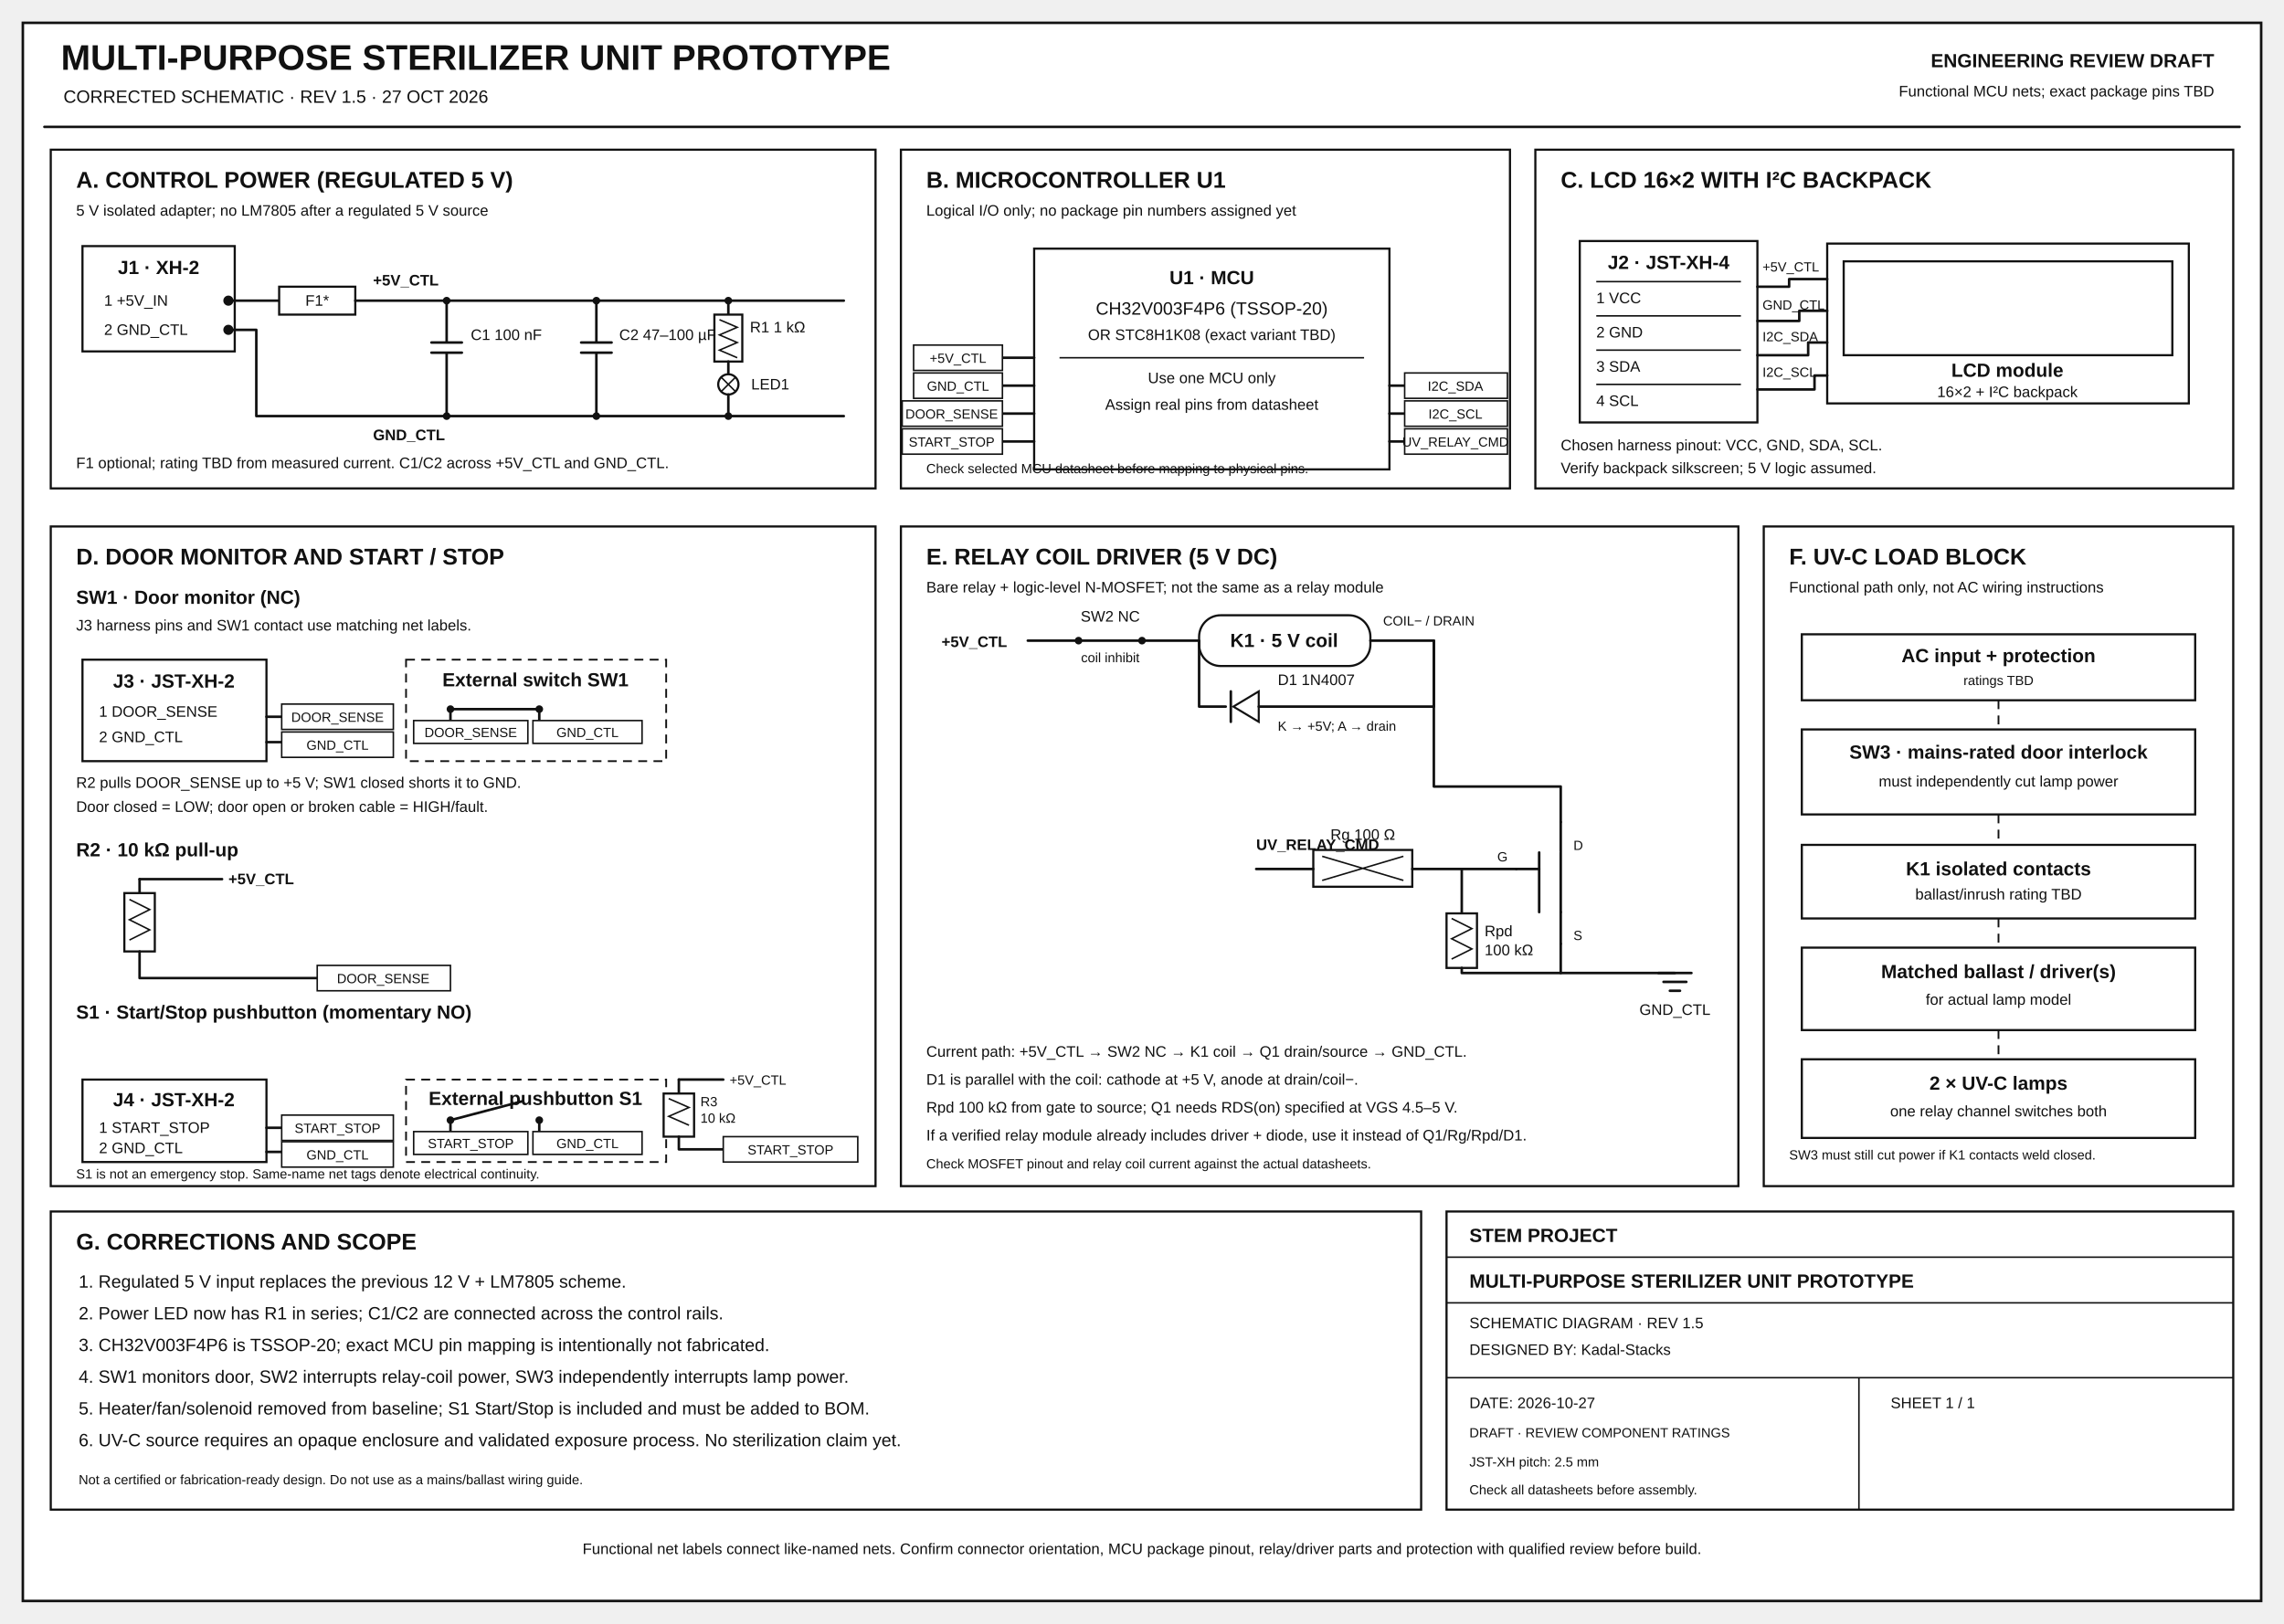
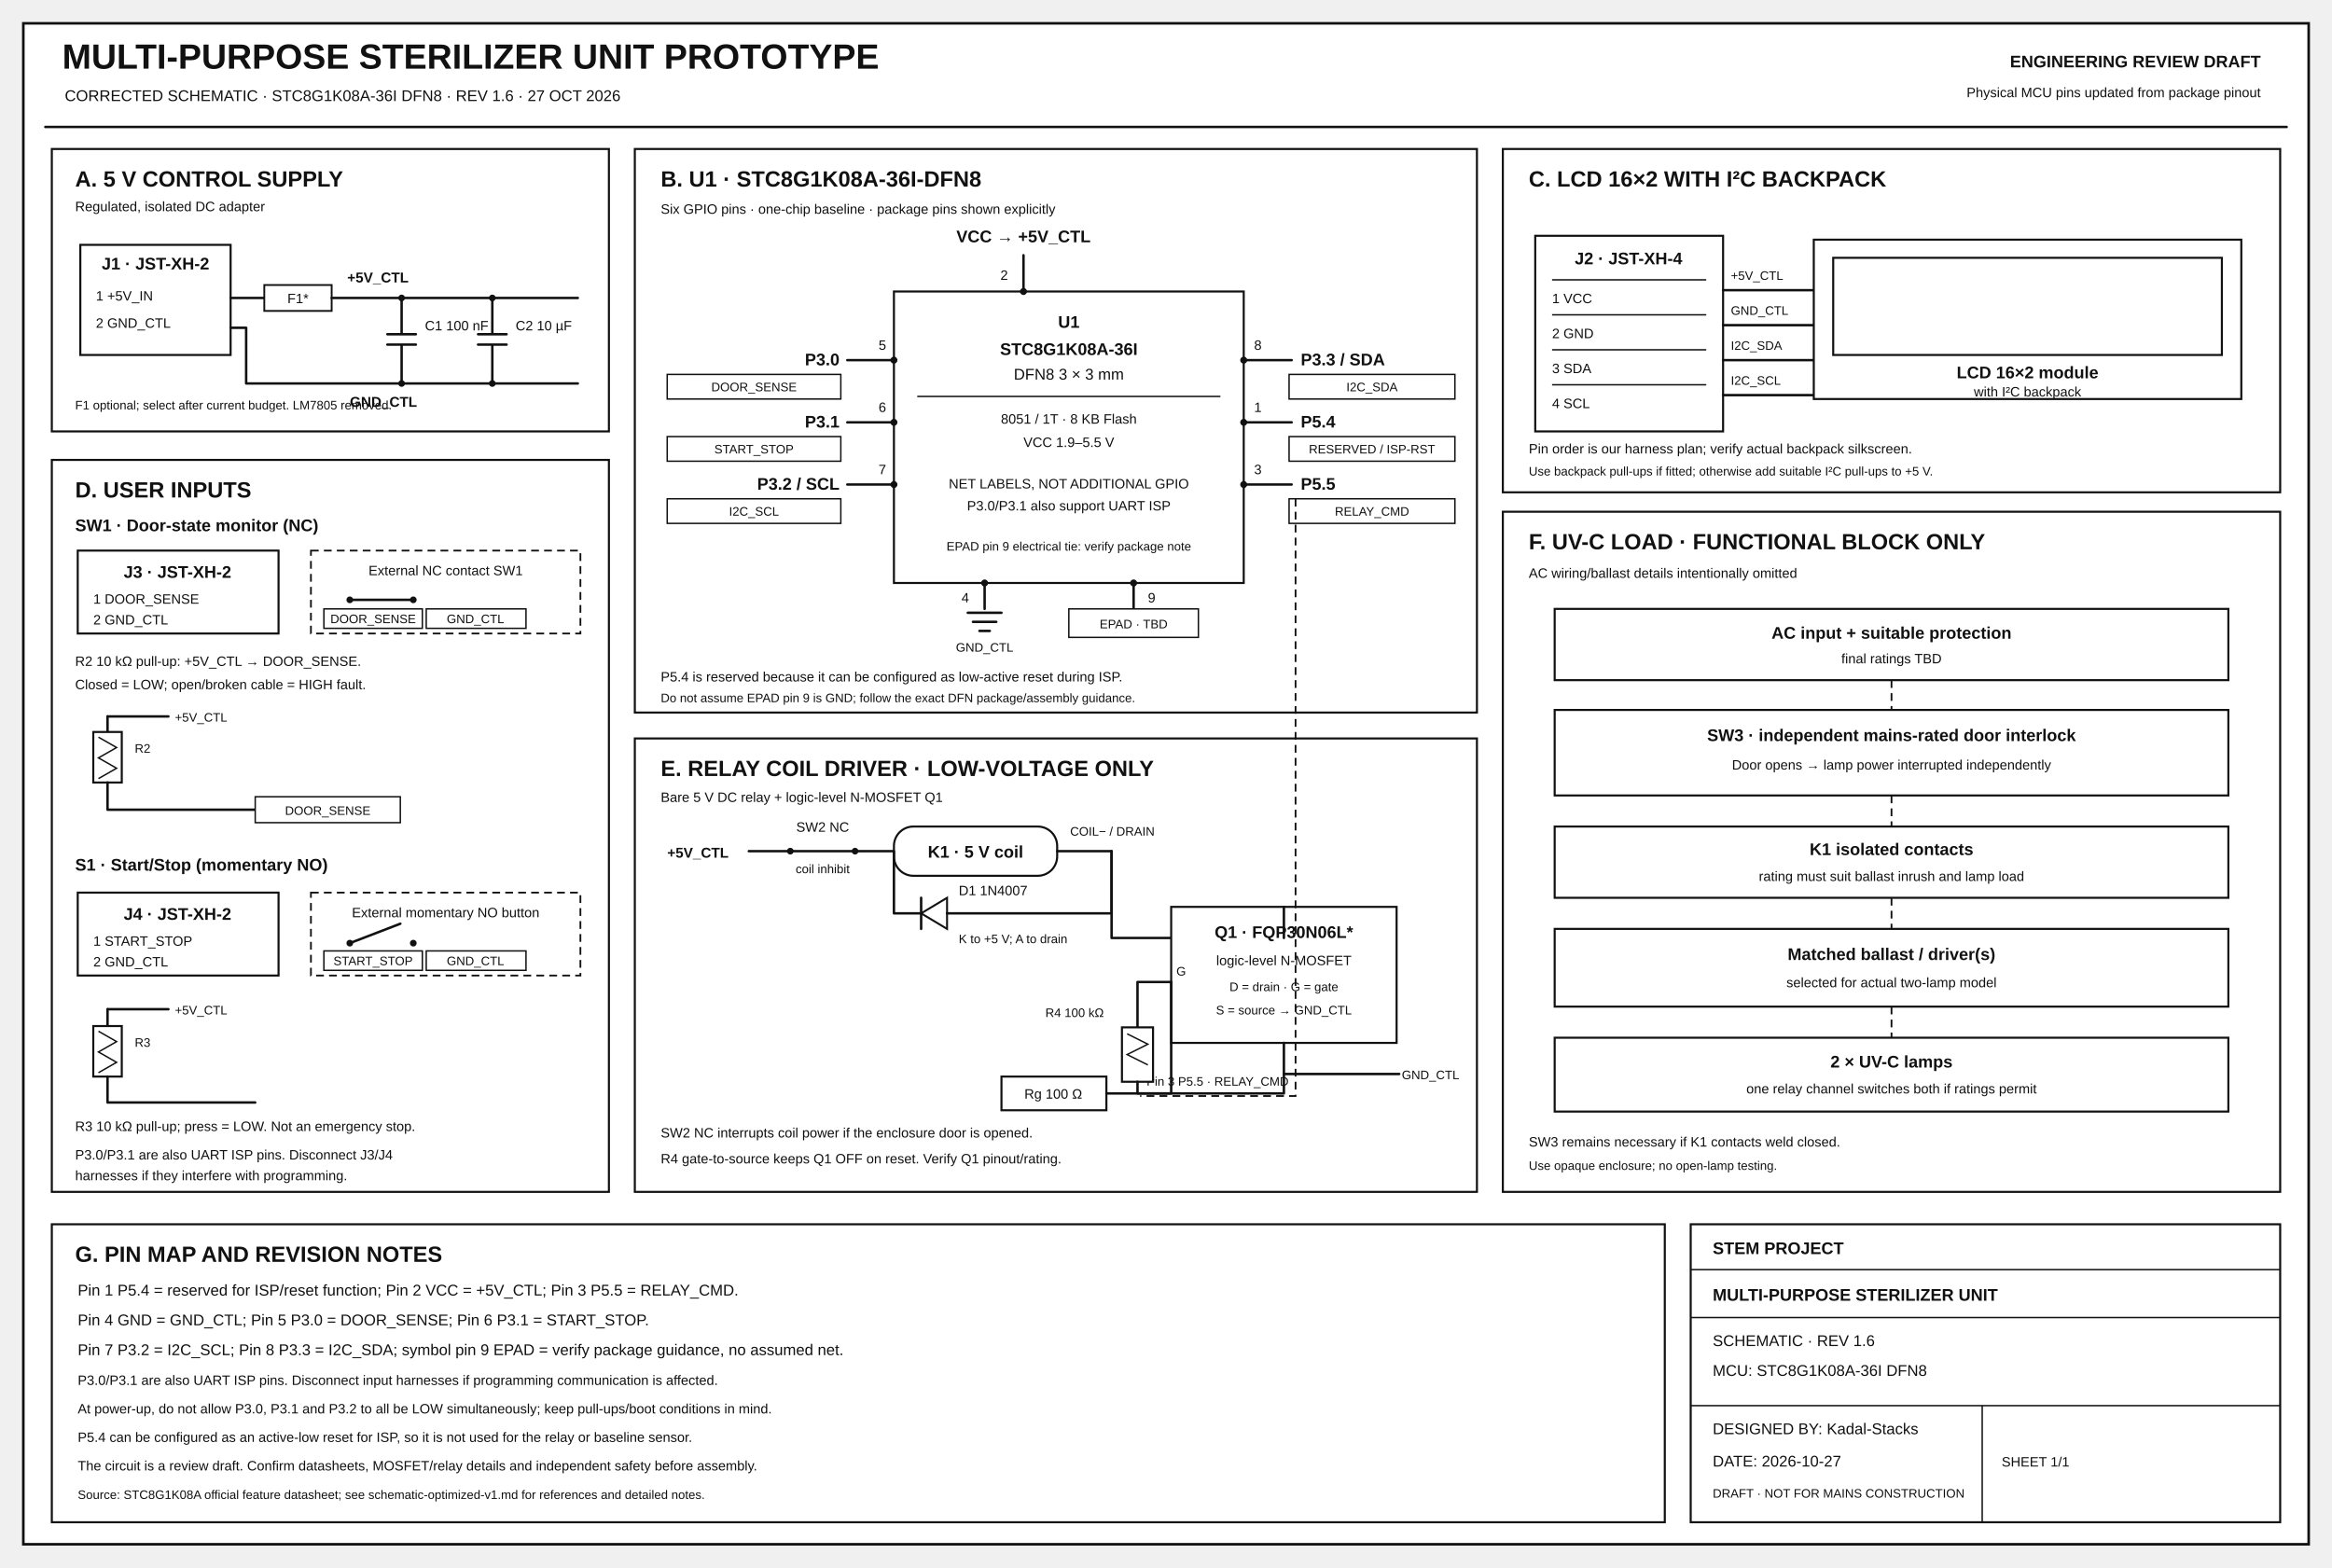
- <svg xmlns="http://www.w3.org/2000/svg" width="1800" height="1280" viewBox="0 0 1800 1280" role="img" aria-labelledby="title desc">
+ <svg xmlns="http://www.w3.org/2000/svg" width="1800" height="1210" viewBox="0 0 1800 1210" role="img" aria-labelledby="title desc">
  <defs>
    <style>
- .bg{fill:#fff;stroke:#111;stroke-width:2}.line{fill:none;stroke:#111;stroke-width:2;stroke-linecap:round;stroke-linejoin:round}.thin{fill:none;stroke:#111;stroke-width:1.2}.dash{fill:none;stroke:#111;stroke-width:1.4;stroke-dasharray:7 5}.blk{fill:#fff;stroke:#111;stroke-width:1.7}.txt{font:14px Arial,Helvetica,sans-serif;fill:#111}.sm{font:12px Arial,Helvetica,sans-serif;fill:#111}.tiny{font:10.5px Arial,Helvetica,sans-serif;fill:#111}.lab{font:700 15px Arial,Helvetica,sans-serif;fill:#111}.sec{font:700 18px Arial,Helvetica,sans-serif;fill:#111}.title{font:700 28px Arial,Helvetica,sans-serif;fill:#111}.net{font:700 12px Arial,Helvetica,sans-serif;fill:#111}.dot{fill:#111}.tag{fill:#fff;stroke:#111;stroke-width:1.2}
+ .bg{fill:#fff;stroke:#111;stroke-width:2}.box{fill:#fff;stroke:#111;stroke-width:1.6}.wire{fill:none;stroke:#111;stroke-width:1.9;stroke-linecap:round;stroke-linejoin:round}.thin{fill:none;stroke:#111;stroke-width:1.1}.dash{fill:none;stroke:#111;stroke-width:1.35;stroke-dasharray:6 4}.title{font:700 27px Arial,Helvetica,sans-serif;fill:#111}.sec{font:700 17px Arial,Helvetica,sans-serif;fill:#111}.lab{font:700 13px Arial,Helvetica,sans-serif;fill:#111}.txt{font:12px Arial,Helvetica,sans-serif;fill:#111}.sm{font:10.5px Arial,Helvetica,sans-serif;fill:#111}.tiny{font:9.5px Arial,Helvetica,sans-serif;fill:#111}.net{font:700 11px Arial,Helvetica,sans-serif;fill:#111}.dot{fill:#111}.tag{fill:#fff;stroke:#111;stroke-width:1.1}.part{fill:#fff;stroke:#111;stroke-width:1.4}
</style>
  </defs>
-   <rect x="18" y="18" width="1764" height="1244" class="bg" />
-   <text x="48" y="55" class="title">MULTI-PURPOSE STERILIZER UNIT PROTOTYPE</text>
-   <text x="50" y="81" class="txt">CORRECTED SCHEMATIC · REV 1.5 · 27 OCT 2026</text>
-   <text x="1745" y="53" text-anchor="end" class="lab">ENGINEERING REVIEW DRAFT</text>
-   <text x="1745" y="76" text-anchor="end" class="sm">Functional MCU nets; exact package pins TBD</text>
-   <path d="M35 100H1765" class="line" />
-   <rect x="40" y="118" width="650" height="267" class="blk" />
-   <text x="60" y="148" class="sec">A. CONTROL POWER (REGULATED 5 V)</text>
-   <text x="60" y="170" class="sm">5 V isolated adapter; no LM7805 after a regulated 5 V source</text>
-   <rect x="65" y="194" width="120" height="83" class="blk" />
-   <text x="125" y="216" text-anchor="middle" class="lab">J1 · XH-2</text>
-   <text x="82" y="241" class="sm">1 +5V_IN</text>
-   <text x="82" y="264" class="sm">2 GND_CTL</text>
-   <circle cx="180" cy="237" r="4" class="dot" />
-   <circle cx="180" cy="260" r="4" class="dot" />
-   <path d="M180 237H220" class="line" />
-   <rect x="220" y="226" width="60" height="22" class="blk" />
-   <text x="250" y="241" text-anchor="middle" class="sm">F1*</text>
-   <path d="M280 237H665" class="line" />
-   <text x="294" y="225" class="net">+5V_CTL</text>
-   <path d="M180 260H202V328H665" class="line" />
-   <text x="294" y="347" class="net">GND_CTL</text>
-   <path d="M352 237V270M340 270H364M340 278H364M352 278V328" class="line" />
-   <circle cx="352" cy="237" r="3" class="dot" />
-   <circle cx="352" cy="328" r="3" class="dot" />
-   <text x="371" y="268" class="sm">C1 100 nF</text>
-   <path d="M470 237V270M458 270H482M458 278H482M470 278V328" class="line" />
-   <circle cx="470" cy="237" r="3" class="dot" />
-   <circle cx="470" cy="328" r="3" class="dot" />
-   <text x="488" y="268" class="sm">C2 47–100 µF</text>
-   <path d="M574 237V248" class="line" />
-   <rect x="563" y="248" width="22" height="37" class="blk" />
-   <path d="M567 252L581 258L567 264L581 270L567 276L581 282" class="thin" />
-   <text x="591" y="262" class="sm">R1 1 kΩ</text>
-   <path d="M574 285V294" class="line" />
-   <circle cx="574" cy="303" r="8" class="blk" />
-   <path d="M568 297L580 309M580 297L568 309" class="thin" />
-   <path d="M574 311V328" class="line" />
-   <circle cx="574" cy="237" r="3" class="dot" />
-   <circle cx="574" cy="328" r="3" class="dot" />
-   <text x="592" y="307" class="sm">LED1</text>
-   <text x="60" y="369" class="sm">F1 optional; rating TBD from measured current. C1/C2 across +5V_CTL and GND_CTL.</text>
-   <rect x="710" y="118" width="480" height="267" class="blk" />
-   <text x="730" y="148" class="sec">B. MICROCONTROLLER U1</text>
-   <text x="730" y="170" class="sm">Logical I/O only; no package pin numbers assigned yet</text>
-   <rect x="815" y="196" width="280" height="174" class="blk" />
-   <text x="955" y="224" text-anchor="middle" class="lab">U1 · MCU</text>
-   <text x="955" y="248" text-anchor="middle" class="txt">CH32V003F4P6 (TSSOP-20)</text>
-   <text x="955" y="268" text-anchor="middle" class="sm">OR STC8H1K08 (exact variant TBD)</text>
-   <path d="M835 282H1075" class="thin" />
-   <text x="955" y="302" text-anchor="middle" class="sm">Use one MCU only</text>
-   <text x="955" y="323" text-anchor="middle" class="sm">Assign real pins from datasheet</text>
-   <path d="M815 282H790" class="line" />
-   <rect x="720" y="272" width="70" height="20" class="tag" />
-   <text x="755" y="286" text-anchor="middle" class="tiny">+5V_CTL</text>
-   <path d="M815 304H790" class="line" />
-   <rect x="720" y="294" width="70" height="20" class="tag" />
-   <text x="755" y="308" text-anchor="middle" class="tiny">GND_CTL</text>
-   <path d="M815 326H790" class="line" />
-   <rect x="711" y="316" width="79" height="20" class="tag" />
-   <text x="750" y="330" text-anchor="middle" class="tiny">DOOR_SENSE</text>
-   <path d="M815 348H790" class="line" />
-   <rect x="711" y="338" width="79" height="20" class="tag" />
-   <text x="750" y="352" text-anchor="middle" class="tiny">START_STOP</text>
-   <path d="M1095 304H1107" class="line" />
-   <rect x="1107" y="294" width="81" height="20" class="tag" />
-   <text x="1147" y="308" text-anchor="middle" class="tiny">I2C_SDA</text>
-   <path d="M1095 326H1107" class="line" />
-   <rect x="1107" y="316" width="81" height="20" class="tag" />
-   <text x="1147" y="330" text-anchor="middle" class="tiny">I2C_SCL</text>
-   <path d="M1095 348H1107" class="line" />
-   <rect x="1107" y="338" width="81" height="20" class="tag" />
-   <text x="1147" y="352" text-anchor="middle" class="tiny">UV_RELAY_CMD</text>
-   <text x="730" y="373" class="tiny">Check selected MCU datasheet before mapping to physical pins.</text>
-   <rect x="1210" y="118" width="550" height="267" class="blk" />
-   <text x="1230" y="148" class="sec">C. LCD 16×2 WITH I²C BACKPACK</text>
-   <rect x="1245" y="190" width="140" height="143" class="blk" />
-   <text x="1315" y="212" text-anchor="middle" class="lab">J2 · JST-XH-4</text>
-   <path d="M1258 222H1372M1258 249H1372M1258 276H1372M1258 303H1372" class="thin" />
-   <text x="1258" y="239" class="sm">1 VCC</text>
-   <text x="1258" y="266" class="sm">2 GND</text>
-   <text x="1258" y="293" class="sm">3 SDA</text>
-   <text x="1258" y="320" class="sm">4 SCL</text>
-   <rect x="1440" y="192" width="285" height="126" class="blk" />
-   <rect x="1453" y="206" width="259" height="74" class="blk" />
-   <text x="1582" y="297" text-anchor="middle" class="lab">LCD module</text>
-   <text x="1582" y="313" text-anchor="middle" class="sm">16×2 + I²C backpack</text>
-   <path d="M1385 226H1410V220H1440" class="line" />
-   <text x="1389" y="214" class="tiny">+5V_CTL</text>
-   <path d="M1385 253H1418V245H1440" class="line" />
-   <text x="1389" y="244" class="tiny">GND_CTL</text>
-   <path d="M1385 280H1425V270H1440" class="line" />
-   <text x="1389" y="269" class="tiny">I2C_SDA</text>
-   <path d="M1385 307H1430V296H1440" class="line" />
-   <text x="1389" y="297" class="tiny">I2C_SCL</text>
-   <text x="1230" y="355" class="sm">Chosen harness pinout: VCC, GND, SDA, SCL.</text>
-   <text x="1230" y="373" class="sm">Verify backpack silkscreen; 5 V logic assumed.</text>
-   <rect x="40" y="415" width="650" height="520" class="blk" />
-   <text x="60" y="445" class="sec">D. DOOR MONITOR AND START / STOP</text>
-   <text x="60" y="476" class="lab">SW1 · Door monitor (NC)</text>
-   <text x="60" y="497" class="sm">J3 harness pins and SW1 contact use matching net labels.</text>
-   <rect x="65" y="520" width="145" height="80" class="blk" />
-   <text x="137" y="542" text-anchor="middle" class="lab">J3 · JST-XH-2</text>
-   <text x="78" y="565" class="sm">1 DOOR_SENSE</text>
-   <text x="78" y="585" class="sm">2 GND_CTL</text>
-   <path d="M210 565H222" class="line" />
-   <path d="M210 585H222" class="line" />
-   <rect x="222" y="555" width="88" height="20" class="tag" />
-   <text x="266" y="569" text-anchor="middle" class="tiny">DOOR_SENSE</text>
-   <rect x="222" y="577" width="88" height="20" class="tag" />
-   <text x="266" y="591" text-anchor="middle" class="tiny">GND_CTL</text>
-   <rect x="320" y="520" width="205" height="80" class="dash" />
-   <text x="422" y="541" text-anchor="middle" class="lab">External switch SW1</text>
-   <circle cx="355" cy="559" r="3" class="dot" />
-   <circle cx="425" cy="559" r="3" class="dot" />
-   <path d="M355 559H425" class="line" />
-   <path d="M355 562V568" class="line" />
-   <path d="M425 562V568" class="line" />
-   <rect x="326" y="568" width="90" height="18" class="tag" />
-   <text x="371" y="581" text-anchor="middle" class="tiny">DOOR_SENSE</text>
-   <rect x="420" y="568" width="86" height="18" class="tag" />
-   <text x="463" y="581" text-anchor="middle" class="tiny">GND_CTL</text>
-   <text x="60" y="621" class="sm">R2 pulls DOOR_SENSE up to +5 V; SW1 closed shorts it to GND.</text>
-   <text x="60" y="640" class="sm">Door closed = LOW; door open or broken cable = HIGH/fault.</text>
-   <text x="60" y="675" class="lab">R2 · 10 kΩ pull-up</text>
-   <path d="M110 693V704" class="line" />
-   <rect x="98" y="704" width="24" height="46" class="blk" />
-   <path d="M102 709L118 717L102 725L118 733L102 741" class="thin" />
-   <path d="M110 750V771H250" class="line" />
-   <rect x="250" y="761" width="105" height="20" class="tag" />
-   <text x="302" y="775" text-anchor="middle" class="tiny">DOOR_SENSE</text>
-   <path d="M110 693H175" class="line" />
-   <text x="180" y="697" class="net">+5V_CTL</text>
-   <text x="60" y="803" class="lab">S1 · Start/Stop pushbutton (momentary NO)</text>
-   <rect x="65" y="851" width="145" height="65" class="blk" />
-   <text x="137" y="872" text-anchor="middle" class="lab">J4 · JST-XH-2</text>
-   <text x="78" y="893" class="sm">1 START_STOP</text>
-   <text x="78" y="909" class="sm">2 GND_CTL</text>
-   <path d="M210 889H222" class="line" />
-   <path d="M210 908H222" class="line" />
-   <rect x="222" y="879" width="88" height="20" class="tag" />
-   <text x="266" y="893" text-anchor="middle" class="tiny">START_STOP</text>
-   <rect x="222" y="900" width="88" height="20" class="tag" />
-   <text x="266" y="914" text-anchor="middle" class="tiny">GND_CTL</text>
-   <rect x="320" y="851" width="205" height="65" class="dash" />
-   <text x="422" y="871" text-anchor="middle" class="lab">External pushbutton S1</text>
-   <circle cx="355" cy="883" r="3" class="dot" />
-   <circle cx="425" cy="883" r="3" class="dot" />
-   <path d="M355 883L412 868" class="line" />
-   <path d="M355 886V892" class="line" />
-   <path d="M425 886V892" class="line" />
-   <rect x="326" y="892" width="90" height="18" class="tag" />
-   <text x="371" y="905" text-anchor="middle" class="tiny">START_STOP</text>
-   <rect x="420" y="892" width="86" height="18" class="tag" />
-   <text x="463" y="905" text-anchor="middle" class="tiny">GND_CTL</text>
-   <path d="M535 851V862" class="line" />
-   <rect x="523" y="862" width="24" height="34" class="blk" />
-   <path d="M527 866L543 873L527 880L543 887" class="thin" />
-   <path d="M535 896V906H570" class="line" />
-   <text x="552" y="872" class="tiny">R3</text>
-   <text x="552" y="885" class="tiny">10 kΩ</text>
-   <path d="M535 851H570" class="line" />
-   <text x="575" y="855" class="tiny">+5V_CTL</text>
-   <rect x="570" y="896" width="106" height="20" class="tag" />
-   <text x="623" y="910" text-anchor="middle" class="tiny">START_STOP</text>
-   <text x="60" y="929" class="tiny">S1 is not an emergency stop. Same-name net tags denote electrical continuity.</text>
-   <rect x="710" y="415" width="660" height="520" class="blk" />
-   <text x="730" y="445" class="sec">E. RELAY COIL DRIVER (5 V DC)</text>
-   <text x="730" y="467" class="sm">Bare relay + logic-level N-MOSFET; not the same as a relay module</text>
-   <text x="742" y="510" class="net">+5V_CTL</text>
-   <path d="M810 505H850" class="line" />
-   <circle cx="850" cy="505" r="3" class="dot" />
-   <circle cx="900" cy="505" r="3" class="dot" />
-   <path d="M850 505H900" class="line" />
-   <text x="875" y="490" text-anchor="middle" class="sm">SW2 NC</text>
-   <text x="875" y="522" text-anchor="middle" class="tiny">coil inhibit</text>
-   <path d="M900 505H945" class="line" />
-   <rect x="945" y="485" width="135" height="40" rx="17" class="blk" />
-   <text x="1012" y="510" text-anchor="middle" class="lab">K1 · 5 V coil</text>
-   <path d="M1080 505H1130V620H1230V648" class="line" />
-   <text x="1090" y="493" class="tiny">COIL− / DRAIN</text>
-   <path d="M945 505V557H966" class="line" />
-   <path d="M970 545V569" class="line" />
-   <path d="M992 545L992 569L972 557Z" fill="#fff" stroke="#111" stroke-width="1.6" />
-   <path d="M992 557H1130V505" class="line" />
-   <text x="1007" y="540" class="sm">D1 1N4007</text>
-   <text x="1007" y="576" class="tiny">K → +5V; A → drain</text>
-   <path d="M1230 648V671" class="line" />
-   <path d="M1213 672V719" class="line" />
-   <path d="M1230 672V719" class="line" />
-   <path d="M1230 719V744" class="line" />
-   <path d="M1195 685H1213" class="line" />
-   <text x="1180" y="679" class="tiny">G</text>
-   <text x="1240" y="670" class="tiny">D</text>
-   <text x="1240" y="741" class="tiny">S</text>
-   <path d="M1230 744V767H1320" class="line" />
-   <path d="M1307 767H1333M1311 774H1329M1316 781H1324" class="line" />
-   <text x="1320" y="800" text-anchor="middle" class="sm">GND_CTL</text>
-   <rect x="1035" y="670" width="78" height="29" class="blk" />
-   <path d="M1042 675L1106 694M1042 694L1106 675" class="thin" />
-   <text x="1074" y="662" text-anchor="middle" class="sm">Rg 100 Ω</text>
-   <path d="M990 685H1035" class="line" />
-   <text x="990" y="670" class="net">UV_RELAY_CMD</text>
-   <path d="M1113 685H1195" class="line" />
-   <path d="M1152 685V720" class="line" />
-   <rect x="1140" y="720" width="24" height="43" class="blk" />
-   <path d="M1144 724L1160 732L1144 740L1160 748L1144 756" class="thin" />
-   <text x="1170" y="738" class="sm">Rpd</text>
-   <text x="1170" y="753" class="sm">100 kΩ</text>
-   <path d="M1152 763V767H1230" class="line" />
-   <text x="730" y="833" class="sm">Current path: +5V_CTL → SW2 NC → K1 coil → Q1 drain/source → GND_CTL.</text>
-   <text x="730" y="855" class="sm">D1 is parallel with the coil: cathode at +5 V, anode at drain/coil−.</text>
-   <text x="730" y="877" class="sm">Rpd 100 kΩ from gate to source; Q1 needs RDS(on) specified at VGS 4.5–5 V.</text>
-   <text x="730" y="899" class="sm">If a verified relay module already includes driver + diode, use it instead of Q1/Rg/Rpd/D1.</text>
-   <text x="730" y="921" class="tiny">Check MOSFET pinout and relay coil current against the actual datasheets.</text>
-   <rect x="1390" y="415" width="370" height="520" class="blk" />
-   <text x="1410" y="445" class="sec">F. UV-C LOAD BLOCK</text>
-   <text x="1410" y="467" class="sm">Functional path only, not AC wiring instructions</text>
-   <rect x="1420" y="500" width="310" height="52" class="blk" />
-   <text x="1575" y="522" text-anchor="middle" class="lab">AC input + protection</text>
-   <text x="1575" y="540" text-anchor="middle" class="tiny">ratings TBD</text>
-   <path d="M1575 552V575" class="dash" />
-   <rect x="1420" y="575" width="310" height="67" class="blk" />
-   <text x="1575" y="598" text-anchor="middle" class="lab">SW3 · mains-rated door interlock</text>
-   <text x="1575" y="620" text-anchor="middle" class="sm">must independently cut lamp power</text>
-   <path d="M1575 642V666" class="dash" />
-   <rect x="1420" y="666" width="310" height="58" class="blk" />
-   <text x="1575" y="690" text-anchor="middle" class="lab">K1 isolated contacts</text>
-   <text x="1575" y="709" text-anchor="middle" class="sm">ballast/inrush rating TBD</text>
-   <path d="M1575 724V747" class="dash" />
-   <rect x="1420" y="747" width="310" height="65" class="blk" />
-   <text x="1575" y="771" text-anchor="middle" class="lab">Matched ballast / driver(s)</text>
-   <text x="1575" y="792" text-anchor="middle" class="sm">for actual lamp model</text>
-   <path d="M1575 812V835" class="dash" />
-   <rect x="1420" y="835" width="310" height="62" class="blk" />
-   <text x="1575" y="859" text-anchor="middle" class="lab">2 × UV-C lamps</text>
-   <text x="1575" y="880" text-anchor="middle" class="sm">one relay channel switches both</text>
-   <text x="1410" y="914" class="tiny">SW3 must still cut power if K1 contacts weld closed.</text>
-   <rect x="40" y="955" width="1080" height="235" class="blk" />
-   <text x="60" y="985" class="sec">G. CORRECTIONS AND SCOPE</text>
-   <text x="62" y="1015" class="txt">1. Regulated 5 V input replaces the previous 12 V + LM7805 scheme.</text>
-   <text x="62" y="1040" class="txt">2. Power LED now has R1 in series; C1/C2 are connected across the control rails.</text>
-   <text x="62" y="1065" class="txt">3. CH32V003F4P6 is TSSOP-20; exact MCU pin mapping is intentionally not fabricated.</text>
-   <text x="62" y="1090" class="txt">4. SW1 monitors door, SW2 interrupts relay-coil power, SW3 independently interrupts lamp power.</text>
-   <text x="62" y="1115" class="txt">5. Heater/fan/solenoid removed from baseline; S1 Start/Stop is included and must be added to BOM.</text>
-   <text x="62" y="1140" class="txt">6. UV-C source requires an opaque enclosure and validated exposure process. No sterilization claim yet.</text>
-   <text x="62" y="1170" class="tiny">Not a certified or fabrication-ready design. Do not use as a mains/ballast wiring guide.</text>
-   <rect x="1140" y="955" width="620" height="235" class="blk" />
-   <path d="M1140 991H1760M1140 1027H1760M1140 1086H1760M1465 1086V1190" class="thin" />
-   <text x="1158" y="979" class="lab">STEM PROJECT</text>
-   <text x="1158" y="1015" class="lab">MULTI-PURPOSE STERILIZER UNIT PROTOTYPE</text>
-   <text x="1158" y="1047" class="sm">SCHEMATIC DIAGRAM · REV 1.5</text>
-   <text x="1158" y="1068" class="sm">DESIGNED BY: Kadal-Stacks</text>
-   <text x="1158" y="1110" class="sm">DATE: 2026-10-27</text>
-   <text x="1490" y="1110" class="sm">SHEET 1 / 1</text>
-   <text x="1158" y="1133" class="tiny">DRAFT · REVIEW COMPONENT RATINGS</text>
-   <text x="1158" y="1156" class="tiny">JST-XH pitch: 2.5 mm</text>
-   <text x="1158" y="1178" class="tiny">Check all datasheets before assembly.</text>
-   <text x="900" y="1225" text-anchor="middle" class="sm">Functional net labels connect like-named nets. Confirm connector orientation, MCU package pinout, relay/driver parts and protection with qualified review before build.</text>
+   <rect x="18" y="18" width="1764" height="1174" class="bg" />
+   <text x="48" y="53" class="title">MULTI-PURPOSE STERILIZER UNIT PROTOTYPE</text>
+   <text x="50" y="78" class="txt">CORRECTED SCHEMATIC · STC8G1K08A-36I DFN8 · REV 1.6 · 27 OCT 2026</text>
+   <text x="1745" y="52" text-anchor="end" class="lab">ENGINEERING REVIEW DRAFT</text>
+   <text x="1745" y="75" text-anchor="end" class="sm">Physical MCU pins updated from package pinout</text>
+   <path d="M35 98H1765" class="wire" />
+   <rect x="40" y="115" width="430" height="218" class="box" />
+   <text x="58" y="144" class="sec">A. 5 V CONTROL SUPPLY</text>
+   <text x="58" y="163" class="sm">Regulated, isolated DC adapter</text>
+   <rect x="62" y="189" width="116" height="85" class="box" />
+   <text x="120" y="208" text-anchor="middle" class="lab">J1 · JST-XH-2</text>
+   <text x="74" y="232" class="sm">1 +5V_IN</text>
+   <text x="74" y="253" class="sm">2 GND_CTL</text>
+   <path d="M178 230H204" class="wire" />
+   <rect x="204" y="220" width="52" height="20" class="part" />
+   <text x="230" y="234" text-anchor="middle" class="sm">F1*</text>
+   <path d="M256 230H446" class="wire" />
+   <text x="268" y="218" class="net">+5V_CTL</text>
+   <path d="M178 253H190V296H446" class="wire" />
+   <text x="270" y="314" class="net">GND_CTL</text>
+   <path d="M310 230V258M299 258H321M299 266H321M310 266V296" class="wire" />
+   <circle cx="310" cy="230" r="2.6" class="dot" />
+   <circle cx="310" cy="296" r="2.6" class="dot" />
+   <text x="328" y="255" class="sm">C1 100 nF</text>
+   <path d="M380 230V258M369 258H391M369 266H391M380 266V296" class="wire" />
+   <circle cx="380" cy="230" r="2.6" class="dot" />
+   <circle cx="380" cy="296" r="2.6" class="dot" />
+   <text x="398" y="255" class="sm">C2 10 µF</text>
+   <text x="58" y="316" class="tiny">F1 optional; select after current budget. LM7805 removed.</text>
+   <rect x="490" y="115" width="650" height="435" class="box" />
+   <text x="510" y="144" class="sec">B. U1 · STC8G1K08A-36I-DFN8</text>
+   <text x="510" y="165" class="sm">Six GPIO pins · one-chip baseline · package pins shown explicitly</text>
+   <rect x="690" y="225" width="270" height="225" class="box" />
+   <text x="825" y="253" text-anchor="middle" class="lab">U1</text>
+   <text x="825" y="274" text-anchor="middle" class="lab">STC8G1K08A-36I</text>
+   <text x="825" y="293" text-anchor="middle" class="txt">DFN8 3 × 3 mm</text>
+   <path d="M708 306H942" class="thin" />
+   <text x="825" y="327" text-anchor="middle" class="sm">8051 / 1T · 8 KB Flash</text>
+   <text x="825" y="345" text-anchor="middle" class="sm">VCC 1.9–5.5 V</text>
+   <text x="825" y="377" text-anchor="middle" class="sm">NET LABELS, NOT ADDITIONAL GPIO</text>
+   <text x="825" y="394" text-anchor="middle" class="sm">P3.0/P3.1 also support UART ISP</text>
+   <text x="825" y="425" text-anchor="middle" class="tiny">EPAD pin 9 electrical tie: verify package note</text>
+   <path d="M690 278H654" class="wire" />
+   <circle cx="690" cy="278" r="2.7" class="dot" />
+   <text x="684" y="270" text-anchor="end" class="sm">5</text>
+   <text x="648" y="282" text-anchor="end" class="lab">P3.0</text>
+   <rect x="515" y="289" width="134" height="19" class="tag" />
+   <text x="582" y="302" text-anchor="middle" class="tiny">DOOR_SENSE</text>
+   <path d="M690 326H654" class="wire" />
+   <circle cx="690" cy="326" r="2.7" class="dot" />
+   <text x="684" y="318" text-anchor="end" class="sm">6</text>
+   <text x="648" y="330" text-anchor="end" class="lab">P3.1</text>
+   <rect x="515" y="337" width="134" height="19" class="tag" />
+   <text x="582" y="350" text-anchor="middle" class="tiny">START_STOP</text>
+   <path d="M690 374H654" class="wire" />
+   <circle cx="690" cy="374" r="2.7" class="dot" />
+   <text x="684" y="366" text-anchor="end" class="sm">7</text>
+   <text x="648" y="378" text-anchor="end" class="lab">P3.2 / SCL</text>
+   <rect x="515" y="385" width="134" height="19" class="tag" />
+   <text x="582" y="398" text-anchor="middle" class="tiny">I2C_SCL</text>
+   <path d="M960 278H997" class="wire" />
+   <circle cx="960" cy="278" r="2.7" class="dot" />
+   <text x="968" y="270" class="sm">8</text>
+   <text x="1004" y="282" class="lab">P3.3 / SDA</text>
+   <rect x="995" y="289" width="128" height="19" class="tag" />
+   <text x="1059" y="302" text-anchor="middle" class="tiny">I2C_SDA</text>
+   <path d="M960 326H997" class="wire" />
+   <circle cx="960" cy="326" r="2.7" class="dot" />
+   <text x="968" y="318" class="sm">1</text>
+   <text x="1004" y="330" class="lab">P5.4</text>
+   <rect x="995" y="337" width="128" height="19" class="tag" />
+   <text x="1059" y="350" text-anchor="middle" class="tiny">RESERVED / ISP-RST</text>
+   <path d="M960 374H997" class="wire" />
+   <circle cx="960" cy="374" r="2.7" class="dot" />
+   <text x="968" y="366" class="sm">3</text>
+   <text x="1004" y="378" class="lab">P5.5</text>
+   <rect x="995" y="385" width="128" height="19" class="tag" />
+   <text x="1059" y="398" text-anchor="middle" class="tiny">RELAY_CMD</text>
+   <path d="M790 225V197" class="wire" />
+   <circle cx="790" cy="225" r="2.7" class="dot" />
+   <text x="778" y="216" text-anchor="end" class="sm">2</text>
+   <text x="790" y="187" text-anchor="middle" class="lab">VCC → +5V_CTL</text>
+   <path d="M760 450V470" class="wire" />
+   <circle cx="760" cy="450" r="2.7" class="dot" />
+   <text x="748" y="465" text-anchor="end" class="sm">4</text>
+   <path d="M747 473H773M751 480H769M756 487H764" class="wire" />
+   <text x="760" y="503" text-anchor="middle" class="tiny">GND_CTL</text>
+   <path d="M875 450V470" class="wire" />
+   <circle cx="875" cy="450" r="2.7" class="dot" />
+   <text x="886" y="465" class="sm">9</text>
+   <rect x="825" y="470" width="100" height="22" class="tag" />
+   <text x="875" y="485" text-anchor="middle" class="tiny">EPAD · TBD</text>
+   <text x="510" y="526" class="sm">P5.4 is reserved because it can be configured as low-active reset during ISP.</text>
+   <text x="510" y="542" class="tiny">Do not assume EPAD pin 9 is GND; follow the exact DFN package/assembly guidance.</text>
+   <rect x="1160" y="115" width="600" height="265" class="box" />
+   <text x="1180" y="144" class="sec">C. LCD 16×2 WITH I²C BACKPACK</text>
+   <rect x="1185" y="182" width="145" height="151" class="box" />
+   <text x="1257" y="204" text-anchor="middle" class="lab">J2 · JST-XH-4</text>
+   <path d="M1198 216H1317M1198 243H1317M1198 270H1317M1198 297H1317" class="thin" />
+   <text x="1198" y="234" class="sm">1 VCC</text>
+   <text x="1198" y="261" class="sm">2 GND</text>
+   <text x="1198" y="288" class="sm">3 SDA</text>
+   <text x="1198" y="315" class="sm">4 SCL</text>
+   <path d="M1330 224H1372V224H1400" class="wire" />
+   <text x="1336" y="216" class="tiny">+5V_CTL</text>
+   <path d="M1330 251H1382V251H1400" class="wire" />
+   <text x="1336" y="243" class="tiny">GND_CTL</text>
+   <path d="M1330 278H1390V278H1400" class="wire" />
+   <text x="1336" y="270" class="tiny">I2C_SDA</text>
+   <path d="M1330 305H1398V305H1400" class="wire" />
+   <text x="1336" y="297" class="tiny">I2C_SCL</text>
+   <rect x="1400" y="185" width="330" height="123" class="box" />
+   <rect x="1415" y="199" width="300" height="75" class="box" />
+   <text x="1565" y="292" text-anchor="middle" class="lab">LCD 16×2 module</text>
+   <text x="1565" y="306" text-anchor="middle" class="sm">with I²C backpack</text>
+   <text x="1180" y="350" class="sm">Pin order is our harness plan; verify actual backpack silkscreen.</text>
+   <text x="1180" y="367" class="tiny">Use backpack pull-ups if fitted; otherwise add suitable I²C pull-ups to +5 V.</text>
+   <rect x="40" y="355" width="430" height="565" class="box" />
+   <text x="58" y="384" class="sec">D. USER INPUTS</text>
+   <text x="58" y="410" class="lab">SW1 · Door-state monitor (NC)</text>
+   <rect x="60" y="425" width="155" height="64" class="box" />
+   <text x="137" y="446" text-anchor="middle" class="lab">J3 · JST-XH-2</text>
+   <text x="72" y="466" class="sm">1 DOOR_SENSE</text>
+   <text x="72" y="482" class="sm">2 GND_CTL</text>
+   <rect x="240" y="425" width="208" height="64" class="dash" />
+   <text x="344" y="444" text-anchor="middle" class="sm">External NC contact SW1</text>
+   <circle cx="270" cy="463" r="2.6" class="dot" />
+   <circle cx="319" cy="463" r="2.6" class="dot" />
+   <path d="M270 463H319" class="wire" />
+   <rect x="250" y="470" width="76" height="15" class="tag" />
+   <text x="288" y="481" text-anchor="middle" class="tiny">DOOR_SENSE</text>
+   <rect x="329" y="470" width="77" height="15" class="tag" />
+   <text x="367" y="481" text-anchor="middle" class="tiny">GND_CTL</text>
+   <text x="58" y="514" class="sm">R2 10 kΩ pull-up: +5V_CTL → DOOR_SENSE.</text>
+   <text x="58" y="532" class="sm">Closed = LOW; open/broken cable = HIGH fault.</text>
+   <path d="M83 553V565" class="wire" />
+   <rect x="72" y="565" width="22" height="39" class="box" />
+   <path d="M76 569L90 577L76 585L90 593L76 601" class="thin" />
+   <path d="M83 604V625H197" class="wire" />
+   <path d="M83 553H130" class="wire" />
+   <text x="135" y="557" class="tiny">+5V_CTL</text>
+   <text x="104" y="581" class="tiny">R2</text>
+   <rect x="197" y="615" width="112" height="20" class="tag" />
+   <text x="253" y="629" text-anchor="middle" class="tiny">DOOR_SENSE</text>
+   <text x="58" y="672" class="lab">S1 · Start/Stop (momentary NO)</text>
+   <rect x="60" y="689" width="155" height="64" class="box" />
+   <text x="137" y="710" text-anchor="middle" class="lab">J4 · JST-XH-2</text>
+   <text x="72" y="730" class="sm">1 START_STOP</text>
+   <text x="72" y="746" class="sm">2 GND_CTL</text>
+   <rect x="240" y="689" width="208" height="64" class="dash" />
+   <text x="344" y="708" text-anchor="middle" class="sm">External momentary NO button</text>
+   <circle cx="270" cy="728" r="2.6" class="dot" />
+   <circle cx="319" cy="728" r="2.6" class="dot" />
+   <path d="M270 728L309 713" class="wire" />
+   <rect x="250" y="734" width="76" height="15" class="tag" />
+   <text x="288" y="745" text-anchor="middle" class="tiny">START_STOP</text>
+   <rect x="329" y="734" width="77" height="15" class="tag" />
+   <text x="367" y="745" text-anchor="middle" class="tiny">GND_CTL</text>
+   <path d="M83 779V792" class="wire" />
+   <rect x="72" y="792" width="22" height="39" class="box" />
+   <path d="M76 796L90 804L76 812L90 820L76 828" class="thin" />
+   <path d="M83 831V851H197" class="wire" />
+   <path d="M83 779H130" class="wire" />
+   <text x="135" y="783" class="tiny">+5V_CTL</text>
+   <text x="104" y="808" class="tiny">R3</text>
+   <text x="58" y="873" class="sm">R3 10 kΩ pull-up; press = LOW. Not an emergency stop.</text>
+   <text x="58" y="895" class="sm">P3.0/P3.1 are also UART ISP pins. Disconnect J3/J4</text>
+   <text x="58" y="911" class="sm">harnesses if they interfere with programming.</text>
+   <rect x="490" y="570" width="650" height="350" class="box" />
+   <text x="510" y="599" class="sec">E. RELAY COIL DRIVER · LOW-VOLTAGE ONLY</text>
+   <text x="510" y="619" class="sm">Bare 5 V DC relay + logic-level N-MOSFET Q1</text>
+   <text x="515" y="662" class="net">+5V_CTL</text>
+   <path d="M578 657H610" class="wire" />
+   <circle cx="610" cy="657" r="2.6" class="dot" />
+   <circle cx="660" cy="657" r="2.6" class="dot" />
+   <path d="M610 657H660" class="wire" />
+   <text x="635" y="642" text-anchor="middle" class="sm">SW2 NC</text>
+   <text x="635" y="674" text-anchor="middle" class="tiny">coil inhibit</text>
+   <path d="M660 657H690" class="wire" />
+   <rect x="690" y="638" width="126" height="38" rx="15" class="box" />
+   <text x="753" y="662" text-anchor="middle" class="lab">K1 · 5 V coil</text>
+   <path d="M816 657H858V724H904" class="wire" />
+   <text x="826" y="645" class="tiny">COIL− / DRAIN</text>
+   <path d="M690 657V705H711" class="wire" />
+   <path d="M711 693V717" class="wire" />
+   <path d="M731 693L731 717L711 705Z" fill="#fff" stroke="#111" stroke-width="1.5" />
+   <path d="M731 705H858V657" class="wire" />
+   <text x="740" y="691" class="sm">D1 1N4007</text>
+   <text x="740" y="728" class="tiny">K to +5 V; A to drain</text>
+   <rect x="904" y="700" width="174" height="105" class="box" />
+   <text x="991" y="724" text-anchor="middle" class="lab">Q1 · FQP30N06L*</text>
+   <text x="991" y="745" text-anchor="middle" class="sm">logic-level N-MOSFET</text>
+   <text x="991" y="765" text-anchor="middle" class="tiny">D = drain · G = gate</text>
+   <text x="991" y="783" text-anchor="middle" class="tiny">S = source → GND_CTL</text>
+   <path d="M991 724V700" class="wire" />
+   <path d="M991 805V829H1080" class="wire" />
+   <text x="1082" y="833" class="tiny">GND_CTL</text>
+   <path d="M1000 385V846H880" class="dash" />
+   <text x="885" y="838" class="tiny">Pin 3 P5.5 · RELAY_CMD</text>
+   <rect x="773" y="831" width="81" height="26" class="box" />
+   <text x="813" y="848" text-anchor="middle" class="sm">Rg 100 Ω</text>
+   <path d="M854 844H904V758" class="wire" />
+   <text x="908" y="753" class="tiny">G</text>
+   <path d="M904 758H878V793" class="wire" />
+   <rect x="866" y="793" width="24" height="42" class="box" />
+   <path d="M870 798L886 806L870 814L886 822" class="thin" />
+   <text x="852" y="785" text-anchor="end" class="tiny">R4 100 kΩ</text>
+   <path d="M878 835V844H991V829" class="wire" />
+   <text x="510" y="878" class="sm">SW2 NC interrupts coil power if the enclosure door is opened.</text>
+   <text x="510" y="898" class="sm">R4 gate-to-source keeps Q1 OFF on reset. Verify Q1 pinout/rating.</text>
+   <rect x="1160" y="395" width="600" height="525" class="box" />
+   <text x="1180" y="424" class="sec">F. UV-C LOAD · FUNCTIONAL BLOCK ONLY</text>
+   <text x="1180" y="446" class="sm">AC wiring/ballast details intentionally omitted</text>
+   <rect x="1200" y="470" width="520" height="55" class="box" />
+   <text x="1460" y="493" text-anchor="middle" class="lab">AC input + suitable protection</text>
+   <text x="1460" y="512" text-anchor="middle" class="sm">final ratings TBD</text>
+   <path d="M1460 525V548" class="dash" />
+   <rect x="1200" y="548" width="520" height="66" class="box" />
+   <text x="1460" y="572" text-anchor="middle" class="lab">SW3 · independent mains-rated door interlock</text>
+   <text x="1460" y="594" text-anchor="middle" class="sm">Door opens → lamp power interrupted independently</text>
+   <path d="M1460 614V638" class="dash" />
+   <rect x="1200" y="638" width="520" height="55" class="box" />
+   <text x="1460" y="660" text-anchor="middle" class="lab">K1 isolated contacts</text>
+   <text x="1460" y="680" text-anchor="middle" class="sm">rating must suit ballast inrush and lamp load</text>
+   <path d="M1460 693V717" class="dash" />
+   <rect x="1200" y="717" width="520" height="60" class="box" />
+   <text x="1460" y="741" text-anchor="middle" class="lab">Matched ballast / driver(s)</text>
+   <text x="1460" y="762" text-anchor="middle" class="sm">selected for actual two-lamp model</text>
+   <path d="M1460 777V801" class="dash" />
+   <rect x="1200" y="801" width="520" height="57" class="box" />
+   <text x="1460" y="824" text-anchor="middle" class="lab">2 × UV-C lamps</text>
+   <text x="1460" y="844" text-anchor="middle" class="sm">one relay channel switches both if ratings permit</text>
+   <text x="1180" y="885" class="sm">SW3 remains necessary if K1 contacts weld closed.</text>
+   <text x="1180" y="903" class="tiny">Use opaque enclosure; no open-lamp testing.</text>
+   <rect x="40" y="945" width="1245" height="230" class="box" />
+   <text x="58" y="974" class="sec">G. PIN MAP AND REVISION NOTES</text>
+   <text x="60" y="1000" class="txt">Pin 1 P5.4 = reserved for ISP/reset function; Pin 2 VCC = +5V_CTL; Pin 3 P5.5 = RELAY_CMD.</text>
+   <text x="60" y="1023" class="txt">Pin 4 GND = GND_CTL; Pin 5 P3.0 = DOOR_SENSE; Pin 6 P3.1 = START_STOP.</text>
+   <text x="60" y="1046" class="txt">Pin 7 P3.2 = I2C_SCL; Pin 8 P3.3 = I2C_SDA; symbol pin 9 EPAD = verify package guidance, no assumed net.</text>
+   <text x="60" y="1069" class="sm">P3.0/P3.1 are also UART ISP pins. Disconnect input harnesses if programming communication is affected.</text>
+   <text x="60" y="1091" class="sm">At power-up, do not allow P3.0, P3.1 and P3.2 to all be LOW simultaneously; keep pull-ups/boot conditions in mind.</text>
+   <text x="60" y="1113" class="sm">P5.4 can be configured as an active-low reset for ISP, so it is not used for the relay or baseline sensor.</text>
+   <text x="60" y="1135" class="sm">The circuit is a review draft. Confirm datasheets, MOSFET/relay details and independent safety before assembly.</text>
+   <text x="60" y="1157" class="tiny">Source: STC8G1K08A official feature datasheet; see schematic-optimized-v1.md for references and detailed notes.</text>
+   <rect x="1305" y="945" width="455" height="230" class="box" />
+   <path d="M1305 980H1760M1305 1017H1760M1305 1085H1760M1530 1085V1175" class="thin" />
+   <text x="1322" y="968" class="lab">STEM PROJECT</text>
+   <text x="1322" y="1004" class="lab">MULTI-PURPOSE STERILIZER UNIT</text>
+   <text x="1322" y="1039" class="txt">SCHEMATIC · REV 1.6</text>
+   <text x="1322" y="1062" class="txt">MCU: STC8G1K08A-36I DFN8</text>
+   <text x="1322" y="1107" class="txt">DESIGNED BY: Kadal-Stacks</text>
+   <text x="1322" y="1132" class="txt">DATE: 2026-10-27</text>
+   <text x="1545" y="1132" class="sm">SHEET 1/1</text>
+   <text x="1322" y="1156" class="tiny">DRAFT · NOT FOR MAINS CONSTRUCTION</text>
</svg>
